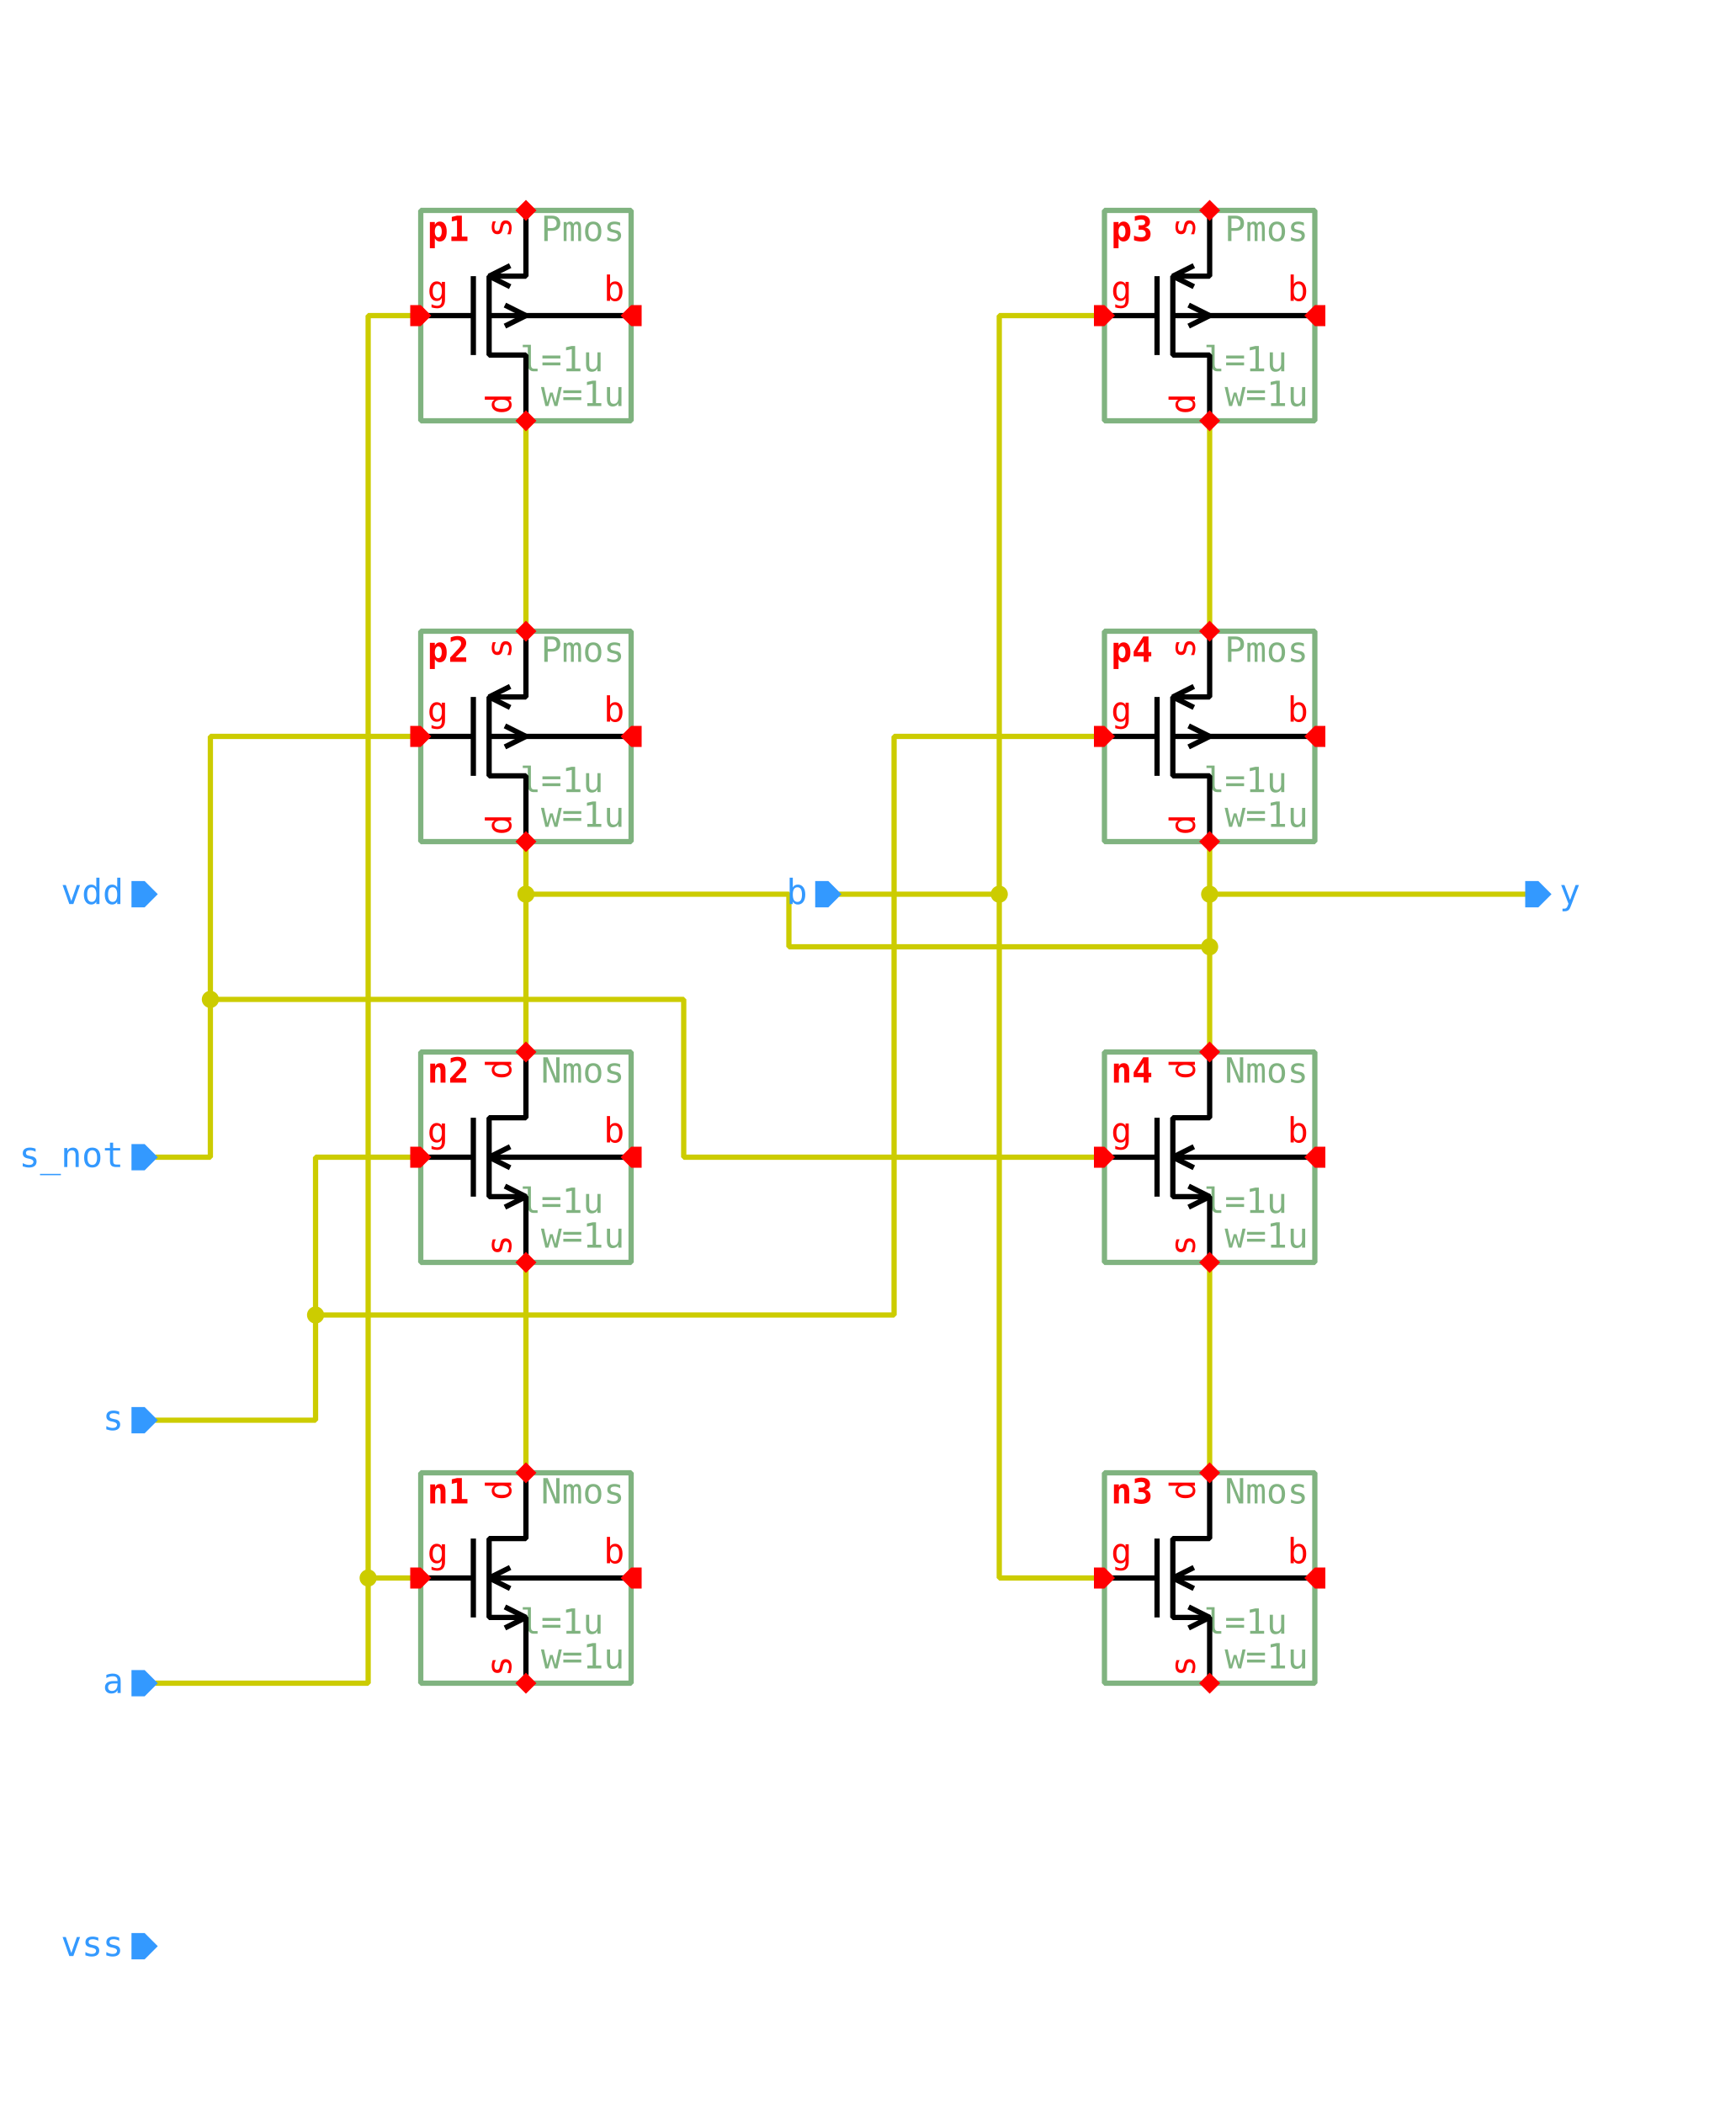
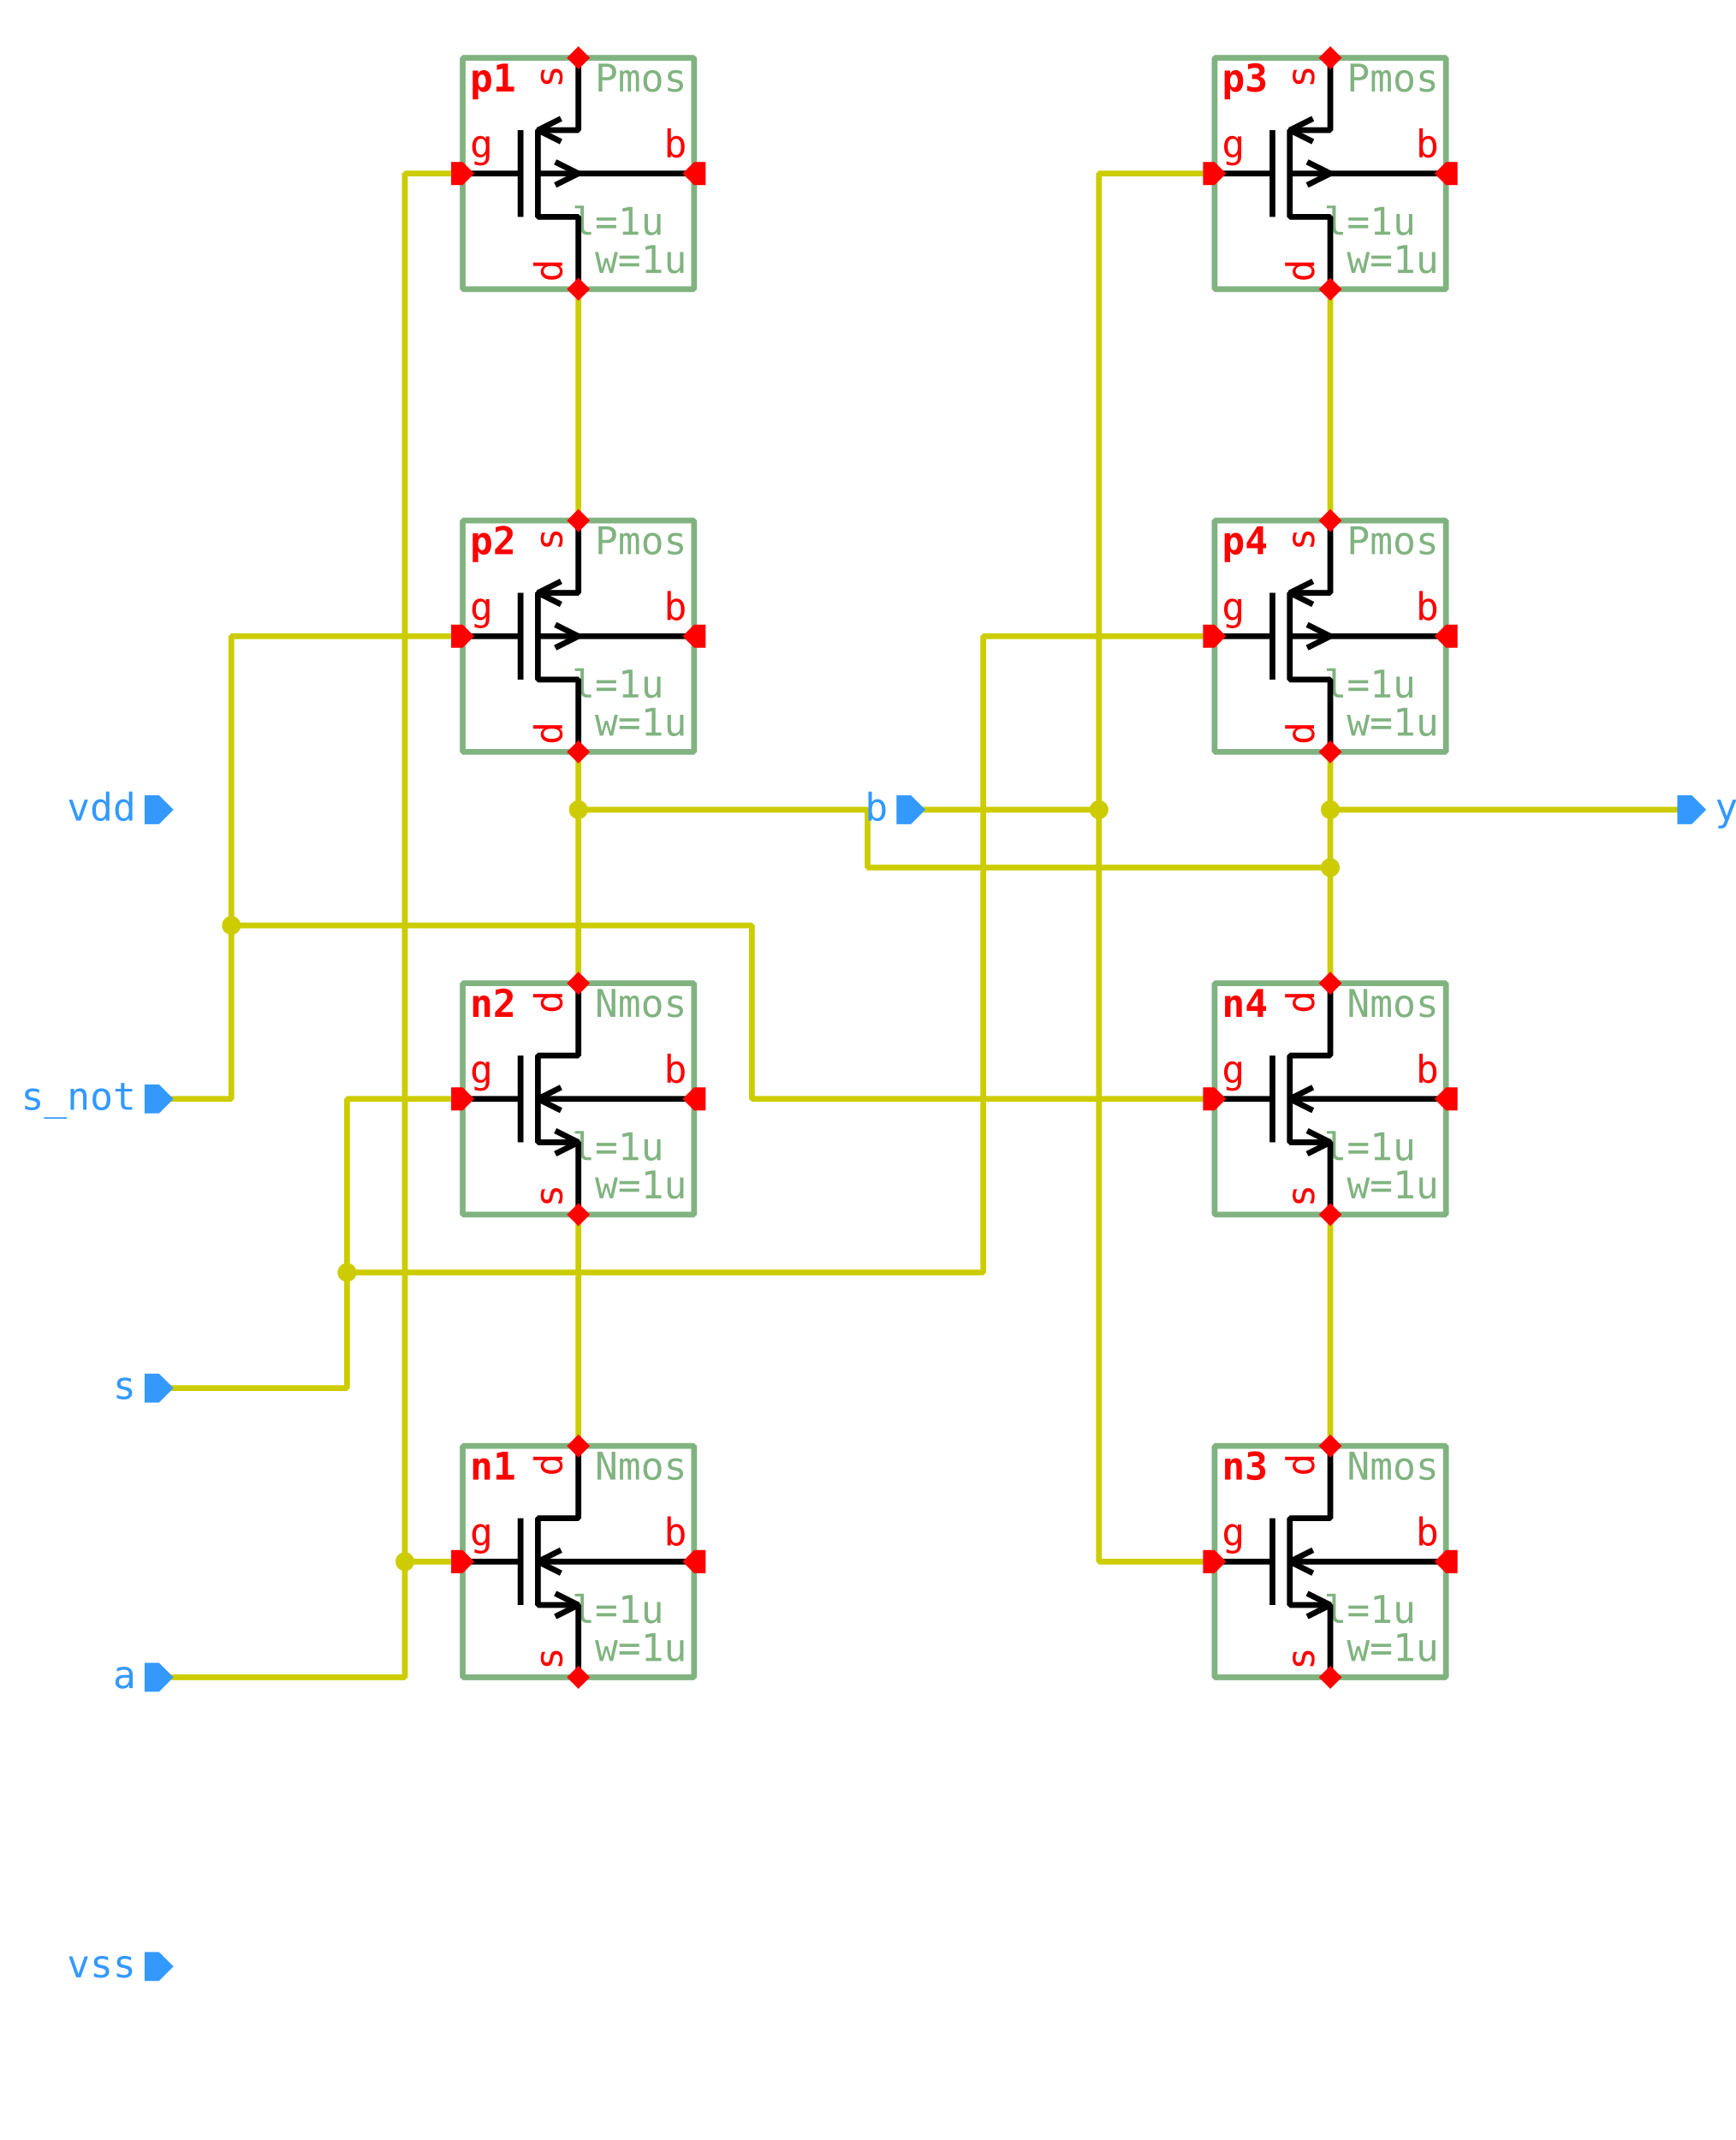
- <svg xmlns="http://www.w3.org/2000/svg" width="1155.0px" height="1400.0px" viewBox="-1.0 -1.0 33.0 40.0">
+ <svg xmlns="http://www.w3.org/2000/svg" width="1050.0px" height="1295.0px" viewBox="-1.0 -1.0 30.0 37.0">
  <style type="text/css">svg { stroke-linecap: butt; stroke-linejoin: bevel; } text { font-size: 11pt; font-family: "Inconsolata", monospace; font-stretch: 75%; } .instanceName { font-weight: bold; fill: #f00; } .pinLabel, .pinArrow { fill: #f00; } .params, .cellName { fill: #80b380; } .symbolOutline { stroke: #80b380; } .symbolPoly { stroke: #000; } .symbolOutline, .symbolPoly, .schemWire, .tapPoint { fill: none; stroke-width: 0.1; } #grid { fill: #ccc; } .schemWire, .tapPoint { stroke: #cc0; } .schemWire { stroke-linecap: square; } .connPoint, .tapPointLabel { fill: #cc0; } .portArrow, .portLabel { fill: #39f; }</style>
-   <g transform="matrix(1 0 0 -1 0 38.0)">
+   <g transform="matrix(1 0 0 -1 0 35.0)">
    <path d="M9.0 31.0 L9.0 27.0" class="schemWire" />
    <path d="M9.0 15.0 L9.0 11.0" class="schemWire" />
    <path d="M22.0 31.0 L22.0 27.0" class="schemWire" />
    <path d="M22.0 15.0 L22.0 11.0" class="schemWire" />
    <path d="M2.0 7.0 L3.0 7.0 L6.0 7.0 L6.0 9.0 L7.0 9.0" class="schemWire" />
    <path d="M6.0 9.0 L6.0 33.0 L7.0 33.0" class="schemWire" />
    <path d="M28.0 22.0 L27.0 22.0 L22.0 22.0 L22.0 23.0" class="schemWire" />
    <path d="M22.0 22.0 L22.0 21.0 L22.0 19.0" class="schemWire" />
    <path d="M22.0 21.0 L14.0 21.0 L14.0 22.0 L9.0 22.0 L9.0 23.0" class="schemWire" />
    <path d="M9.0 22.0 L9.0 19.0" class="schemWire" />
    <path d="M2.0 12.0 L3.0 12.0 L5.0 12.0 L5.0 14.0 L5.0 17.0 L7.0 17.0" class="schemWire" />
    <path d="M5.0 14.0 L16.0 14.0 L16.0 25.0 L20.0 25.0" class="schemWire" />
    <path d="M2.0 17.0 L3.0 17.0 L3.0 20.0 L3.0 25.0 L7.0 25.0" class="schemWire" />
    <path d="M3.0 20.0 L12.0 20.0 L12.0 17.0 L20.0 17.0" class="schemWire" />
    <path d="M15.0 22.0 L16.0 22.0 L18.0 22.0 L18.0 33.0 L20.0 33.0" class="schemWire" />
    <path d="M18.0 22.0 L18.0 9.0 L20.0 9.0" class="schemWire" />
    <circle cx="9.0" cy="22.0" r="0.163" class="connPoint" />
    <circle cx="22.0" cy="21.0" r="0.163" class="connPoint" />
    <circle cx="22.0" cy="22.0" r="0.163" class="connPoint" />
    <circle cx="6.0" cy="9.0" r="0.163" class="connPoint" />
    <circle cx="18.0" cy="22.0" r="0.163" class="connPoint" />
    <circle cx="5.0" cy="14.0" r="0.163" class="connPoint" />
    <circle cx="3.0" cy="20.0" r="0.163" class="connPoint" />
    <g>
      <rect x="7.0" y="31.0" width="4.0" height="4.0" class="symbolOutline" />
      <text transform="matrix(0.045 0 0 -0.045 10.875 34.875)" dominant-baseline="hanging" text-anchor="end" class="cellName">Pmos</text>
      <text transform="matrix(0.045 0 0 -0.045 10.875 31.125)" dominant-baseline="ideographic" text-anchor="end" class="params">
        <tspan x="0" y="-1em">l=1u</tspan>
        <tspan x="0" y="0em">w=1u</tspan>
      </text>
      <text transform="matrix(0.045 0 0 -0.045 7.125 34.875)" dominant-baseline="hanging" text-anchor="start" class="instanceName">p1</text>
      <path d="M2.0 0.0 L2.0 1.25 L1.3 1.25 L1.3 2.75 L2.0 2.75 L2.0 4.0" transform="matrix(1 0 0 1 7.0 31.0)" class="symbolPoly" />
      <path d="M1.0 1.25 L1.0 2.75" transform="matrix(1 0 0 1 7.0 31.0)" class="symbolPoly" />
      <path d="M0.0 2.0 L1.0 2.0" transform="matrix(1 0 0 1 7.0 31.0)" class="symbolPoly" />
      <path d="M4.0 2.0 L1.3 2.0" transform="matrix(1 0 0 1 7.0 31.0)" class="symbolPoly" />
      <path d="M1.7 2.55 L1.3 2.75 L1.7 2.95" transform="matrix(1 0 0 1 7.0 31.0)" class="symbolPoly" />
      <path d="M1.6 1.8 L2.0 2.0 L1.6 2.2" transform="matrix(1 0 0 1 7.0 31.0)" class="symbolPoly" />
      <path d="M0 0 L0.2 -0.2 L0.2 -0.4 L0 -0.4 L-0.2 -0.4 L-0.2 -0.2 Z" transform="matrix(0 -1 1 0 7.2 33.0)" class="pinArrow" />
      <text transform="matrix(0.045 0 0 -0.045 7.125 33.125)" dominant-baseline="ideographic" text-anchor="start" class="pinLabel">g</text>
      <path d="M0 0 L0.2 -0.2 L0.2 -0.2 L0 -0.4 L-0.2 -0.2 L-0.2 -0.2 Z" transform="matrix(1 0 0 1 9.0 31.2)" class="pinArrow" />
      <text transform="matrix(0 0.045 0.045 0 8.875 31.125)" dominant-baseline="ideographic" text-anchor="start" class="pinLabel">d</text>
      <path d="M0 0 L0.2 -0.2 L0.2 -0.2 L0 -0.4 L-0.2 -0.2 L-0.2 -0.2 Z" transform="matrix(-1 0 0 -1 9.0 34.8)" class="pinArrow" />
      <text transform="matrix(0 0.045 0.045 0 8.875 34.875)" dominant-baseline="ideographic" text-anchor="end" class="pinLabel">s</text>
      <path d="M0 0 L0.2 -0.2 L0.2 -0.4 L0 -0.4 L-0.2 -0.4 L-0.2 -0.2 Z" transform="matrix(0 1 -1 0 10.8 33.0)" class="pinArrow" />
      <text transform="matrix(0.045 0 0 -0.045 10.875 33.125)" dominant-baseline="ideographic" text-anchor="end" class="pinLabel">b</text>
    </g>
    <g>
      <rect x="7.0" y="23.0" width="4.0" height="4.0" class="symbolOutline" />
      <text transform="matrix(0.045 0 0 -0.045 10.875 26.875)" dominant-baseline="hanging" text-anchor="end" class="cellName">Pmos</text>
      <text transform="matrix(0.045 0 0 -0.045 10.875 23.125)" dominant-baseline="ideographic" text-anchor="end" class="params">
        <tspan x="0" y="-1em">l=1u</tspan>
        <tspan x="0" y="0em">w=1u</tspan>
      </text>
      <text transform="matrix(0.045 0 0 -0.045 7.125 26.875)" dominant-baseline="hanging" text-anchor="start" class="instanceName">p2</text>
      <path d="M2.0 0.0 L2.0 1.25 L1.3 1.25 L1.3 2.75 L2.0 2.75 L2.0 4.0" transform="matrix(1 0 0 1 7.0 23.0)" class="symbolPoly" />
      <path d="M1.0 1.25 L1.0 2.75" transform="matrix(1 0 0 1 7.0 23.0)" class="symbolPoly" />
      <path d="M0.0 2.0 L1.0 2.0" transform="matrix(1 0 0 1 7.0 23.0)" class="symbolPoly" />
      <path d="M4.0 2.0 L1.3 2.0" transform="matrix(1 0 0 1 7.0 23.0)" class="symbolPoly" />
      <path d="M1.7 2.55 L1.3 2.75 L1.7 2.95" transform="matrix(1 0 0 1 7.0 23.0)" class="symbolPoly" />
      <path d="M1.6 1.8 L2.0 2.0 L1.6 2.2" transform="matrix(1 0 0 1 7.0 23.0)" class="symbolPoly" />
      <path d="M0 0 L0.2 -0.2 L0.2 -0.4 L0 -0.4 L-0.2 -0.4 L-0.2 -0.2 Z" transform="matrix(0 -1 1 0 7.2 25.0)" class="pinArrow" />
      <text transform="matrix(0.045 0 0 -0.045 7.125 25.125)" dominant-baseline="ideographic" text-anchor="start" class="pinLabel">g</text>
      <path d="M0 0 L0.2 -0.2 L0.2 -0.2 L0 -0.4 L-0.2 -0.2 L-0.2 -0.2 Z" transform="matrix(1 0 0 1 9.0 23.2)" class="pinArrow" />
      <text transform="matrix(0 0.045 0.045 0 8.875 23.125)" dominant-baseline="ideographic" text-anchor="start" class="pinLabel">d</text>
      <path d="M0 0 L0.2 -0.2 L0.2 -0.2 L0 -0.4 L-0.2 -0.2 L-0.2 -0.2 Z" transform="matrix(-1 0 0 -1 9.0 26.8)" class="pinArrow" />
      <text transform="matrix(0 0.045 0.045 0 8.875 26.875)" dominant-baseline="ideographic" text-anchor="end" class="pinLabel">s</text>
      <path d="M0 0 L0.2 -0.2 L0.2 -0.4 L0 -0.4 L-0.2 -0.4 L-0.2 -0.2 Z" transform="matrix(0 1 -1 0 10.8 25.0)" class="pinArrow" />
      <text transform="matrix(0.045 0 0 -0.045 10.875 25.125)" dominant-baseline="ideographic" text-anchor="end" class="pinLabel">b</text>
    </g>
    <g>
      <rect x="7.0" y="15.0" width="4.0" height="4.0" class="symbolOutline" />
      <text transform="matrix(0.045 0 0 -0.045 10.875 18.875)" dominant-baseline="hanging" text-anchor="end" class="cellName">Nmos</text>
      <text transform="matrix(0.045 0 0 -0.045 10.875 15.125)" dominant-baseline="ideographic" text-anchor="end" class="params">
        <tspan x="0" y="-1em">l=1u</tspan>
        <tspan x="0" y="0em">w=1u</tspan>
      </text>
      <text transform="matrix(0.045 0 0 -0.045 7.125 18.875)" dominant-baseline="hanging" text-anchor="start" class="instanceName">n2</text>
      <path d="M2.0 0.0 L2.0 1.25 L1.3 1.25 L1.3 2.75 L2.0 2.75 L2.0 4.0" transform="matrix(1 0 0 1 7.0 15.0)" class="symbolPoly" />
      <path d="M1.0 1.25 L1.0 2.75" transform="matrix(1 0 0 1 7.0 15.0)" class="symbolPoly" />
      <path d="M0.0 2.0 L1.0 2.0" transform="matrix(1 0 0 1 7.0 15.0)" class="symbolPoly" />
      <path d="M4.0 2.0 L1.3 2.0" transform="matrix(1 0 0 1 7.0 15.0)" class="symbolPoly" />
      <path d="M1.7 1.8 L1.3 2.0 L1.7 2.2" transform="matrix(1 0 0 1 7.0 15.0)" class="symbolPoly" />
      <path d="M1.6 1.05 L2.0 1.25 L1.6 1.45" transform="matrix(1 0 0 1 7.0 15.0)" class="symbolPoly" />
      <path d="M0 0 L0.2 -0.2 L0.2 -0.4 L0 -0.4 L-0.2 -0.4 L-0.2 -0.2 Z" transform="matrix(0 -1 1 0 7.2 17.0)" class="pinArrow" />
      <text transform="matrix(0.045 0 0 -0.045 7.125 17.125)" dominant-baseline="ideographic" text-anchor="start" class="pinLabel">g</text>
      <path d="M0 0 L0.2 -0.2 L0.2 -0.2 L0 -0.4 L-0.2 -0.2 L-0.2 -0.2 Z" transform="matrix(1 0 0 1 9.0 15.2)" class="pinArrow" />
      <text transform="matrix(0 0.045 0.045 0 8.875 15.125)" dominant-baseline="ideographic" text-anchor="start" class="pinLabel">s</text>
      <path d="M0 0 L0.2 -0.2 L0.2 -0.2 L0 -0.4 L-0.2 -0.2 L-0.2 -0.2 Z" transform="matrix(-1 0 0 -1 9.0 18.8)" class="pinArrow" />
      <text transform="matrix(0 0.045 0.045 0 8.875 18.875)" dominant-baseline="ideographic" text-anchor="end" class="pinLabel">d</text>
      <path d="M0 0 L0.2 -0.2 L0.2 -0.4 L0 -0.4 L-0.2 -0.4 L-0.2 -0.2 Z" transform="matrix(0 1 -1 0 10.8 17.0)" class="pinArrow" />
      <text transform="matrix(0.045 0 0 -0.045 10.875 17.125)" dominant-baseline="ideographic" text-anchor="end" class="pinLabel">b</text>
    </g>
    <g>
      <rect x="7.0" y="7.0" width="4.0" height="4.0" class="symbolOutline" />
      <text transform="matrix(0.045 0 0 -0.045 10.875 10.875)" dominant-baseline="hanging" text-anchor="end" class="cellName">Nmos</text>
      <text transform="matrix(0.045 0 0 -0.045 10.875 7.125)" dominant-baseline="ideographic" text-anchor="end" class="params">
        <tspan x="0" y="-1em">l=1u</tspan>
        <tspan x="0" y="0em">w=1u</tspan>
      </text>
      <text transform="matrix(0.045 0 0 -0.045 7.125 10.875)" dominant-baseline="hanging" text-anchor="start" class="instanceName">n1</text>
      <path d="M2.0 0.0 L2.0 1.25 L1.3 1.25 L1.3 2.75 L2.0 2.75 L2.0 4.0" transform="matrix(1 0 0 1 7.0 7.0)" class="symbolPoly" />
      <path d="M1.0 1.25 L1.0 2.75" transform="matrix(1 0 0 1 7.0 7.0)" class="symbolPoly" />
      <path d="M0.0 2.0 L1.0 2.0" transform="matrix(1 0 0 1 7.0 7.0)" class="symbolPoly" />
      <path d="M4.0 2.0 L1.3 2.0" transform="matrix(1 0 0 1 7.0 7.0)" class="symbolPoly" />
      <path d="M1.7 1.8 L1.3 2.0 L1.7 2.2" transform="matrix(1 0 0 1 7.0 7.0)" class="symbolPoly" />
      <path d="M1.6 1.05 L2.0 1.25 L1.6 1.45" transform="matrix(1 0 0 1 7.0 7.0)" class="symbolPoly" />
      <path d="M0 0 L0.2 -0.2 L0.2 -0.4 L0 -0.4 L-0.2 -0.4 L-0.2 -0.2 Z" transform="matrix(0 -1 1 0 7.2 9.0)" class="pinArrow" />
      <text transform="matrix(0.045 0 0 -0.045 7.125 9.125)" dominant-baseline="ideographic" text-anchor="start" class="pinLabel">g</text>
      <path d="M0 0 L0.2 -0.2 L0.2 -0.2 L0 -0.4 L-0.2 -0.2 L-0.2 -0.2 Z" transform="matrix(1 0 0 1 9.0 7.2)" class="pinArrow" />
      <text transform="matrix(0 0.045 0.045 0 8.875 7.125)" dominant-baseline="ideographic" text-anchor="start" class="pinLabel">s</text>
      <path d="M0 0 L0.2 -0.2 L0.2 -0.2 L0 -0.4 L-0.2 -0.2 L-0.2 -0.2 Z" transform="matrix(-1 0 0 -1 9.0 10.8)" class="pinArrow" />
      <text transform="matrix(0 0.045 0.045 0 8.875 10.875)" dominant-baseline="ideographic" text-anchor="end" class="pinLabel">d</text>
      <path d="M0 0 L0.2 -0.2 L0.2 -0.4 L0 -0.4 L-0.2 -0.4 L-0.2 -0.2 Z" transform="matrix(0 1 -1 0 10.8 9.0)" class="pinArrow" />
      <text transform="matrix(0.045 0 0 -0.045 10.875 9.125)" dominant-baseline="ideographic" text-anchor="end" class="pinLabel">b</text>
    </g>
    <g>
      <rect x="20.0" y="31.0" width="4.0" height="4.0" class="symbolOutline" />
      <text transform="matrix(0.045 0 0 -0.045 23.875 34.875)" dominant-baseline="hanging" text-anchor="end" class="cellName">Pmos</text>
      <text transform="matrix(0.045 0 0 -0.045 23.875 31.125)" dominant-baseline="ideographic" text-anchor="end" class="params">
        <tspan x="0" y="-1em">l=1u</tspan>
        <tspan x="0" y="0em">w=1u</tspan>
      </text>
      <text transform="matrix(0.045 0 0 -0.045 20.125 34.875)" dominant-baseline="hanging" text-anchor="start" class="instanceName">p3</text>
      <path d="M2.0 0.0 L2.0 1.25 L1.3 1.25 L1.3 2.75 L2.0 2.75 L2.0 4.0" transform="matrix(1 0 0 1 20.0 31.0)" class="symbolPoly" />
      <path d="M1.0 1.25 L1.0 2.75" transform="matrix(1 0 0 1 20.0 31.0)" class="symbolPoly" />
      <path d="M0.0 2.0 L1.0 2.0" transform="matrix(1 0 0 1 20.0 31.0)" class="symbolPoly" />
      <path d="M4.0 2.0 L1.3 2.0" transform="matrix(1 0 0 1 20.0 31.0)" class="symbolPoly" />
      <path d="M1.7 2.55 L1.3 2.75 L1.7 2.95" transform="matrix(1 0 0 1 20.0 31.0)" class="symbolPoly" />
      <path d="M1.6 1.8 L2.0 2.0 L1.6 2.2" transform="matrix(1 0 0 1 20.0 31.0)" class="symbolPoly" />
      <path d="M0 0 L0.2 -0.2 L0.2 -0.4 L0 -0.4 L-0.2 -0.4 L-0.2 -0.2 Z" transform="matrix(0 -1 1 0 20.2 33.0)" class="pinArrow" />
      <text transform="matrix(0.045 0 0 -0.045 20.125 33.125)" dominant-baseline="ideographic" text-anchor="start" class="pinLabel">g</text>
      <path d="M0 0 L0.2 -0.2 L0.2 -0.2 L0 -0.4 L-0.2 -0.2 L-0.2 -0.2 Z" transform="matrix(1 0 0 1 22.0 31.2)" class="pinArrow" />
      <text transform="matrix(0 0.045 0.045 0 21.875 31.125)" dominant-baseline="ideographic" text-anchor="start" class="pinLabel">d</text>
      <path d="M0 0 L0.2 -0.2 L0.2 -0.2 L0 -0.4 L-0.2 -0.2 L-0.2 -0.2 Z" transform="matrix(-1 0 0 -1 22.0 34.8)" class="pinArrow" />
      <text transform="matrix(0 0.045 0.045 0 21.875 34.875)" dominant-baseline="ideographic" text-anchor="end" class="pinLabel">s</text>
      <path d="M0 0 L0.2 -0.2 L0.2 -0.4 L0 -0.4 L-0.2 -0.4 L-0.2 -0.2 Z" transform="matrix(0 1 -1 0 23.8 33.0)" class="pinArrow" />
      <text transform="matrix(0.045 0 0 -0.045 23.875 33.125)" dominant-baseline="ideographic" text-anchor="end" class="pinLabel">b</text>
    </g>
    <g>
      <rect x="20.0" y="23.0" width="4.0" height="4.0" class="symbolOutline" />
      <text transform="matrix(0.045 0 0 -0.045 23.875 26.875)" dominant-baseline="hanging" text-anchor="end" class="cellName">Pmos</text>
      <text transform="matrix(0.045 0 0 -0.045 23.875 23.125)" dominant-baseline="ideographic" text-anchor="end" class="params">
        <tspan x="0" y="-1em">l=1u</tspan>
        <tspan x="0" y="0em">w=1u</tspan>
      </text>
      <text transform="matrix(0.045 0 0 -0.045 20.125 26.875)" dominant-baseline="hanging" text-anchor="start" class="instanceName">p4</text>
      <path d="M2.0 0.0 L2.0 1.25 L1.3 1.25 L1.3 2.75 L2.0 2.75 L2.0 4.0" transform="matrix(1 0 0 1 20.0 23.0)" class="symbolPoly" />
      <path d="M1.0 1.25 L1.0 2.75" transform="matrix(1 0 0 1 20.0 23.0)" class="symbolPoly" />
      <path d="M0.0 2.0 L1.0 2.0" transform="matrix(1 0 0 1 20.0 23.0)" class="symbolPoly" />
      <path d="M4.0 2.0 L1.3 2.0" transform="matrix(1 0 0 1 20.0 23.0)" class="symbolPoly" />
      <path d="M1.7 2.55 L1.3 2.75 L1.7 2.95" transform="matrix(1 0 0 1 20.0 23.0)" class="symbolPoly" />
      <path d="M1.6 1.8 L2.0 2.0 L1.6 2.2" transform="matrix(1 0 0 1 20.0 23.0)" class="symbolPoly" />
      <path d="M0 0 L0.2 -0.2 L0.2 -0.4 L0 -0.4 L-0.2 -0.4 L-0.2 -0.2 Z" transform="matrix(0 -1 1 0 20.2 25.0)" class="pinArrow" />
      <text transform="matrix(0.045 0 0 -0.045 20.125 25.125)" dominant-baseline="ideographic" text-anchor="start" class="pinLabel">g</text>
      <path d="M0 0 L0.2 -0.2 L0.2 -0.2 L0 -0.4 L-0.2 -0.2 L-0.2 -0.2 Z" transform="matrix(1 0 0 1 22.0 23.2)" class="pinArrow" />
      <text transform="matrix(0 0.045 0.045 0 21.875 23.125)" dominant-baseline="ideographic" text-anchor="start" class="pinLabel">d</text>
      <path d="M0 0 L0.2 -0.2 L0.2 -0.2 L0 -0.4 L-0.2 -0.2 L-0.2 -0.2 Z" transform="matrix(-1 0 0 -1 22.0 26.8)" class="pinArrow" />
      <text transform="matrix(0 0.045 0.045 0 21.875 26.875)" dominant-baseline="ideographic" text-anchor="end" class="pinLabel">s</text>
      <path d="M0 0 L0.2 -0.2 L0.2 -0.4 L0 -0.4 L-0.2 -0.4 L-0.2 -0.2 Z" transform="matrix(0 1 -1 0 23.8 25.0)" class="pinArrow" />
      <text transform="matrix(0.045 0 0 -0.045 23.875 25.125)" dominant-baseline="ideographic" text-anchor="end" class="pinLabel">b</text>
    </g>
    <g>
      <rect x="20.0" y="15.0" width="4.0" height="4.0" class="symbolOutline" />
      <text transform="matrix(0.045 0 0 -0.045 23.875 18.875)" dominant-baseline="hanging" text-anchor="end" class="cellName">Nmos</text>
      <text transform="matrix(0.045 0 0 -0.045 23.875 15.125)" dominant-baseline="ideographic" text-anchor="end" class="params">
        <tspan x="0" y="-1em">l=1u</tspan>
        <tspan x="0" y="0em">w=1u</tspan>
      </text>
      <text transform="matrix(0.045 0 0 -0.045 20.125 18.875)" dominant-baseline="hanging" text-anchor="start" class="instanceName">n4</text>
      <path d="M2.0 0.0 L2.0 1.25 L1.3 1.25 L1.3 2.75 L2.0 2.75 L2.0 4.0" transform="matrix(1 0 0 1 20.0 15.0)" class="symbolPoly" />
      <path d="M1.0 1.25 L1.0 2.75" transform="matrix(1 0 0 1 20.0 15.0)" class="symbolPoly" />
      <path d="M0.0 2.0 L1.0 2.0" transform="matrix(1 0 0 1 20.0 15.0)" class="symbolPoly" />
      <path d="M4.0 2.0 L1.3 2.0" transform="matrix(1 0 0 1 20.0 15.0)" class="symbolPoly" />
      <path d="M1.7 1.8 L1.3 2.0 L1.7 2.2" transform="matrix(1 0 0 1 20.0 15.0)" class="symbolPoly" />
      <path d="M1.6 1.05 L2.0 1.25 L1.6 1.45" transform="matrix(1 0 0 1 20.0 15.0)" class="symbolPoly" />
      <path d="M0 0 L0.2 -0.2 L0.2 -0.4 L0 -0.4 L-0.2 -0.4 L-0.2 -0.2 Z" transform="matrix(0 -1 1 0 20.2 17.0)" class="pinArrow" />
      <text transform="matrix(0.045 0 0 -0.045 20.125 17.125)" dominant-baseline="ideographic" text-anchor="start" class="pinLabel">g</text>
      <path d="M0 0 L0.2 -0.2 L0.2 -0.2 L0 -0.4 L-0.2 -0.2 L-0.2 -0.2 Z" transform="matrix(1 0 0 1 22.0 15.2)" class="pinArrow" />
      <text transform="matrix(0 0.045 0.045 0 21.875 15.125)" dominant-baseline="ideographic" text-anchor="start" class="pinLabel">s</text>
      <path d="M0 0 L0.2 -0.2 L0.2 -0.2 L0 -0.4 L-0.2 -0.2 L-0.2 -0.2 Z" transform="matrix(-1 0 0 -1 22.0 18.8)" class="pinArrow" />
      <text transform="matrix(0 0.045 0.045 0 21.875 18.875)" dominant-baseline="ideographic" text-anchor="end" class="pinLabel">d</text>
      <path d="M0 0 L0.2 -0.2 L0.2 -0.4 L0 -0.4 L-0.2 -0.4 L-0.2 -0.2 Z" transform="matrix(0 1 -1 0 23.8 17.0)" class="pinArrow" />
      <text transform="matrix(0.045 0 0 -0.045 23.875 17.125)" dominant-baseline="ideographic" text-anchor="end" class="pinLabel">b</text>
    </g>
    <g>
      <rect x="20.0" y="7.0" width="4.0" height="4.0" class="symbolOutline" />
      <text transform="matrix(0.045 0 0 -0.045 23.875 10.875)" dominant-baseline="hanging" text-anchor="end" class="cellName">Nmos</text>
      <text transform="matrix(0.045 0 0 -0.045 23.875 7.125)" dominant-baseline="ideographic" text-anchor="end" class="params">
        <tspan x="0" y="-1em">l=1u</tspan>
        <tspan x="0" y="0em">w=1u</tspan>
      </text>
      <text transform="matrix(0.045 0 0 -0.045 20.125 10.875)" dominant-baseline="hanging" text-anchor="start" class="instanceName">n3</text>
      <path d="M2.0 0.0 L2.0 1.25 L1.3 1.25 L1.3 2.75 L2.0 2.75 L2.0 4.0" transform="matrix(1 0 0 1 20.0 7.0)" class="symbolPoly" />
      <path d="M1.0 1.25 L1.0 2.75" transform="matrix(1 0 0 1 20.0 7.0)" class="symbolPoly" />
      <path d="M0.0 2.0 L1.0 2.0" transform="matrix(1 0 0 1 20.0 7.0)" class="symbolPoly" />
      <path d="M4.0 2.0 L1.3 2.0" transform="matrix(1 0 0 1 20.0 7.0)" class="symbolPoly" />
      <path d="M1.7 1.8 L1.3 2.0 L1.7 2.2" transform="matrix(1 0 0 1 20.0 7.0)" class="symbolPoly" />
      <path d="M1.6 1.05 L2.0 1.25 L1.6 1.45" transform="matrix(1 0 0 1 20.0 7.0)" class="symbolPoly" />
      <path d="M0 0 L0.2 -0.2 L0.2 -0.4 L0 -0.4 L-0.2 -0.4 L-0.2 -0.2 Z" transform="matrix(0 -1 1 0 20.2 9.0)" class="pinArrow" />
      <text transform="matrix(0.045 0 0 -0.045 20.125 9.125)" dominant-baseline="ideographic" text-anchor="start" class="pinLabel">g</text>
      <path d="M0 0 L0.2 -0.2 L0.2 -0.2 L0 -0.4 L-0.2 -0.2 L-0.2 -0.2 Z" transform="matrix(1 0 0 1 22.0 7.2)" class="pinArrow" />
      <text transform="matrix(0 0.045 0.045 0 21.875 7.125)" dominant-baseline="ideographic" text-anchor="start" class="pinLabel">s</text>
      <path d="M0 0 L0.2 -0.2 L0.2 -0.2 L0 -0.4 L-0.2 -0.2 L-0.2 -0.2 Z" transform="matrix(-1 0 0 -1 22.0 10.8)" class="pinArrow" />
      <text transform="matrix(0 0.045 0.045 0 21.875 10.875)" dominant-baseline="ideographic" text-anchor="end" class="pinLabel">d</text>
      <path d="M0 0 L0.2 -0.2 L0.2 -0.4 L0 -0.4 L-0.2 -0.4 L-0.2 -0.2 Z" transform="matrix(0 1 -1 0 23.8 9.0)" class="pinArrow" />
      <text transform="matrix(0.045 0 0 -0.045 23.875 9.125)" dominant-baseline="ideographic" text-anchor="end" class="pinLabel">b</text>
    </g>
    <g>
      <path d="M0 0 L0.25 0 L0.25 -0.25 L0 -0.5 L-0.25 -0.25 L-0.25 0 Z" transform="matrix(0 1 -1 0 28.0 22.0)" class="portArrow" />
      <text transform="matrix(0.045 0 0 -0.045 28.65 22.0)" dominant-baseline="middle" text-anchor="start" class="portLabel">y</text>
    </g>
    <g>
      <path d="M0 0 L0.25 -0.25 L0.25 -0.5 L0 -0.5 L-0.25 -0.5 L-0.25 -0.25 Z" transform="matrix(0 -1 1 0 2.0 7.0)" class="portArrow" />
      <text transform="matrix(0.045 0 0 -0.045 1.35 7.0)" dominant-baseline="middle" text-anchor="end" class="portLabel">a</text>
    </g>
    <g>
      <path d="M0 0 L0.25 -0.25 L0.25 -0.5 L0 -0.5 L-0.25 -0.5 L-0.25 -0.25 Z" transform="matrix(0 -1 1 0 15.0 22.0)" class="portArrow" />
      <text transform="matrix(0.045 0 0 -0.045 14.35 22.0)" dominant-baseline="middle" text-anchor="end" class="portLabel">b</text>
    </g>
    <g>
      <path d="M0 0 L0.25 -0.25 L0.25 -0.5 L0 -0.5 L-0.25 -0.5 L-0.25 -0.25 Z" transform="matrix(0 -1 1 0 2.0 22.0)" class="portArrow" />
      <text transform="matrix(0.045 0 0 -0.045 1.35 22.0)" dominant-baseline="middle" text-anchor="end" class="portLabel">vdd</text>
    </g>
    <g>
      <path d="M0 0 L0.25 -0.25 L0.25 -0.5 L0 -0.5 L-0.25 -0.5 L-0.25 -0.25 Z" transform="matrix(0 -1 1 0 2.0 2.0)" class="portArrow" />
      <text transform="matrix(0.045 0 0 -0.045 1.35 2.0)" dominant-baseline="middle" text-anchor="end" class="portLabel">vss</text>
    </g>
    <g>
      <path d="M0 0 L0.25 -0.25 L0.25 -0.5 L0 -0.5 L-0.25 -0.5 L-0.25 -0.25 Z" transform="matrix(0 -1 1 0 2.0 12.0)" class="portArrow" />
      <text transform="matrix(0.045 0 0 -0.045 1.35 12.0)" dominant-baseline="middle" text-anchor="end" class="portLabel">s</text>
    </g>
    <g>
      <path d="M0 0 L0.25 -0.25 L0.25 -0.5 L0 -0.5 L-0.25 -0.5 L-0.25 -0.25 Z" transform="matrix(0 -1 1 0 2.0 17.0)" class="portArrow" />
      <text transform="matrix(0.045 0 0 -0.045 1.35 17.0)" dominant-baseline="middle" text-anchor="end" class="portLabel">s_not</text>
    </g>
  </g>
</svg>
